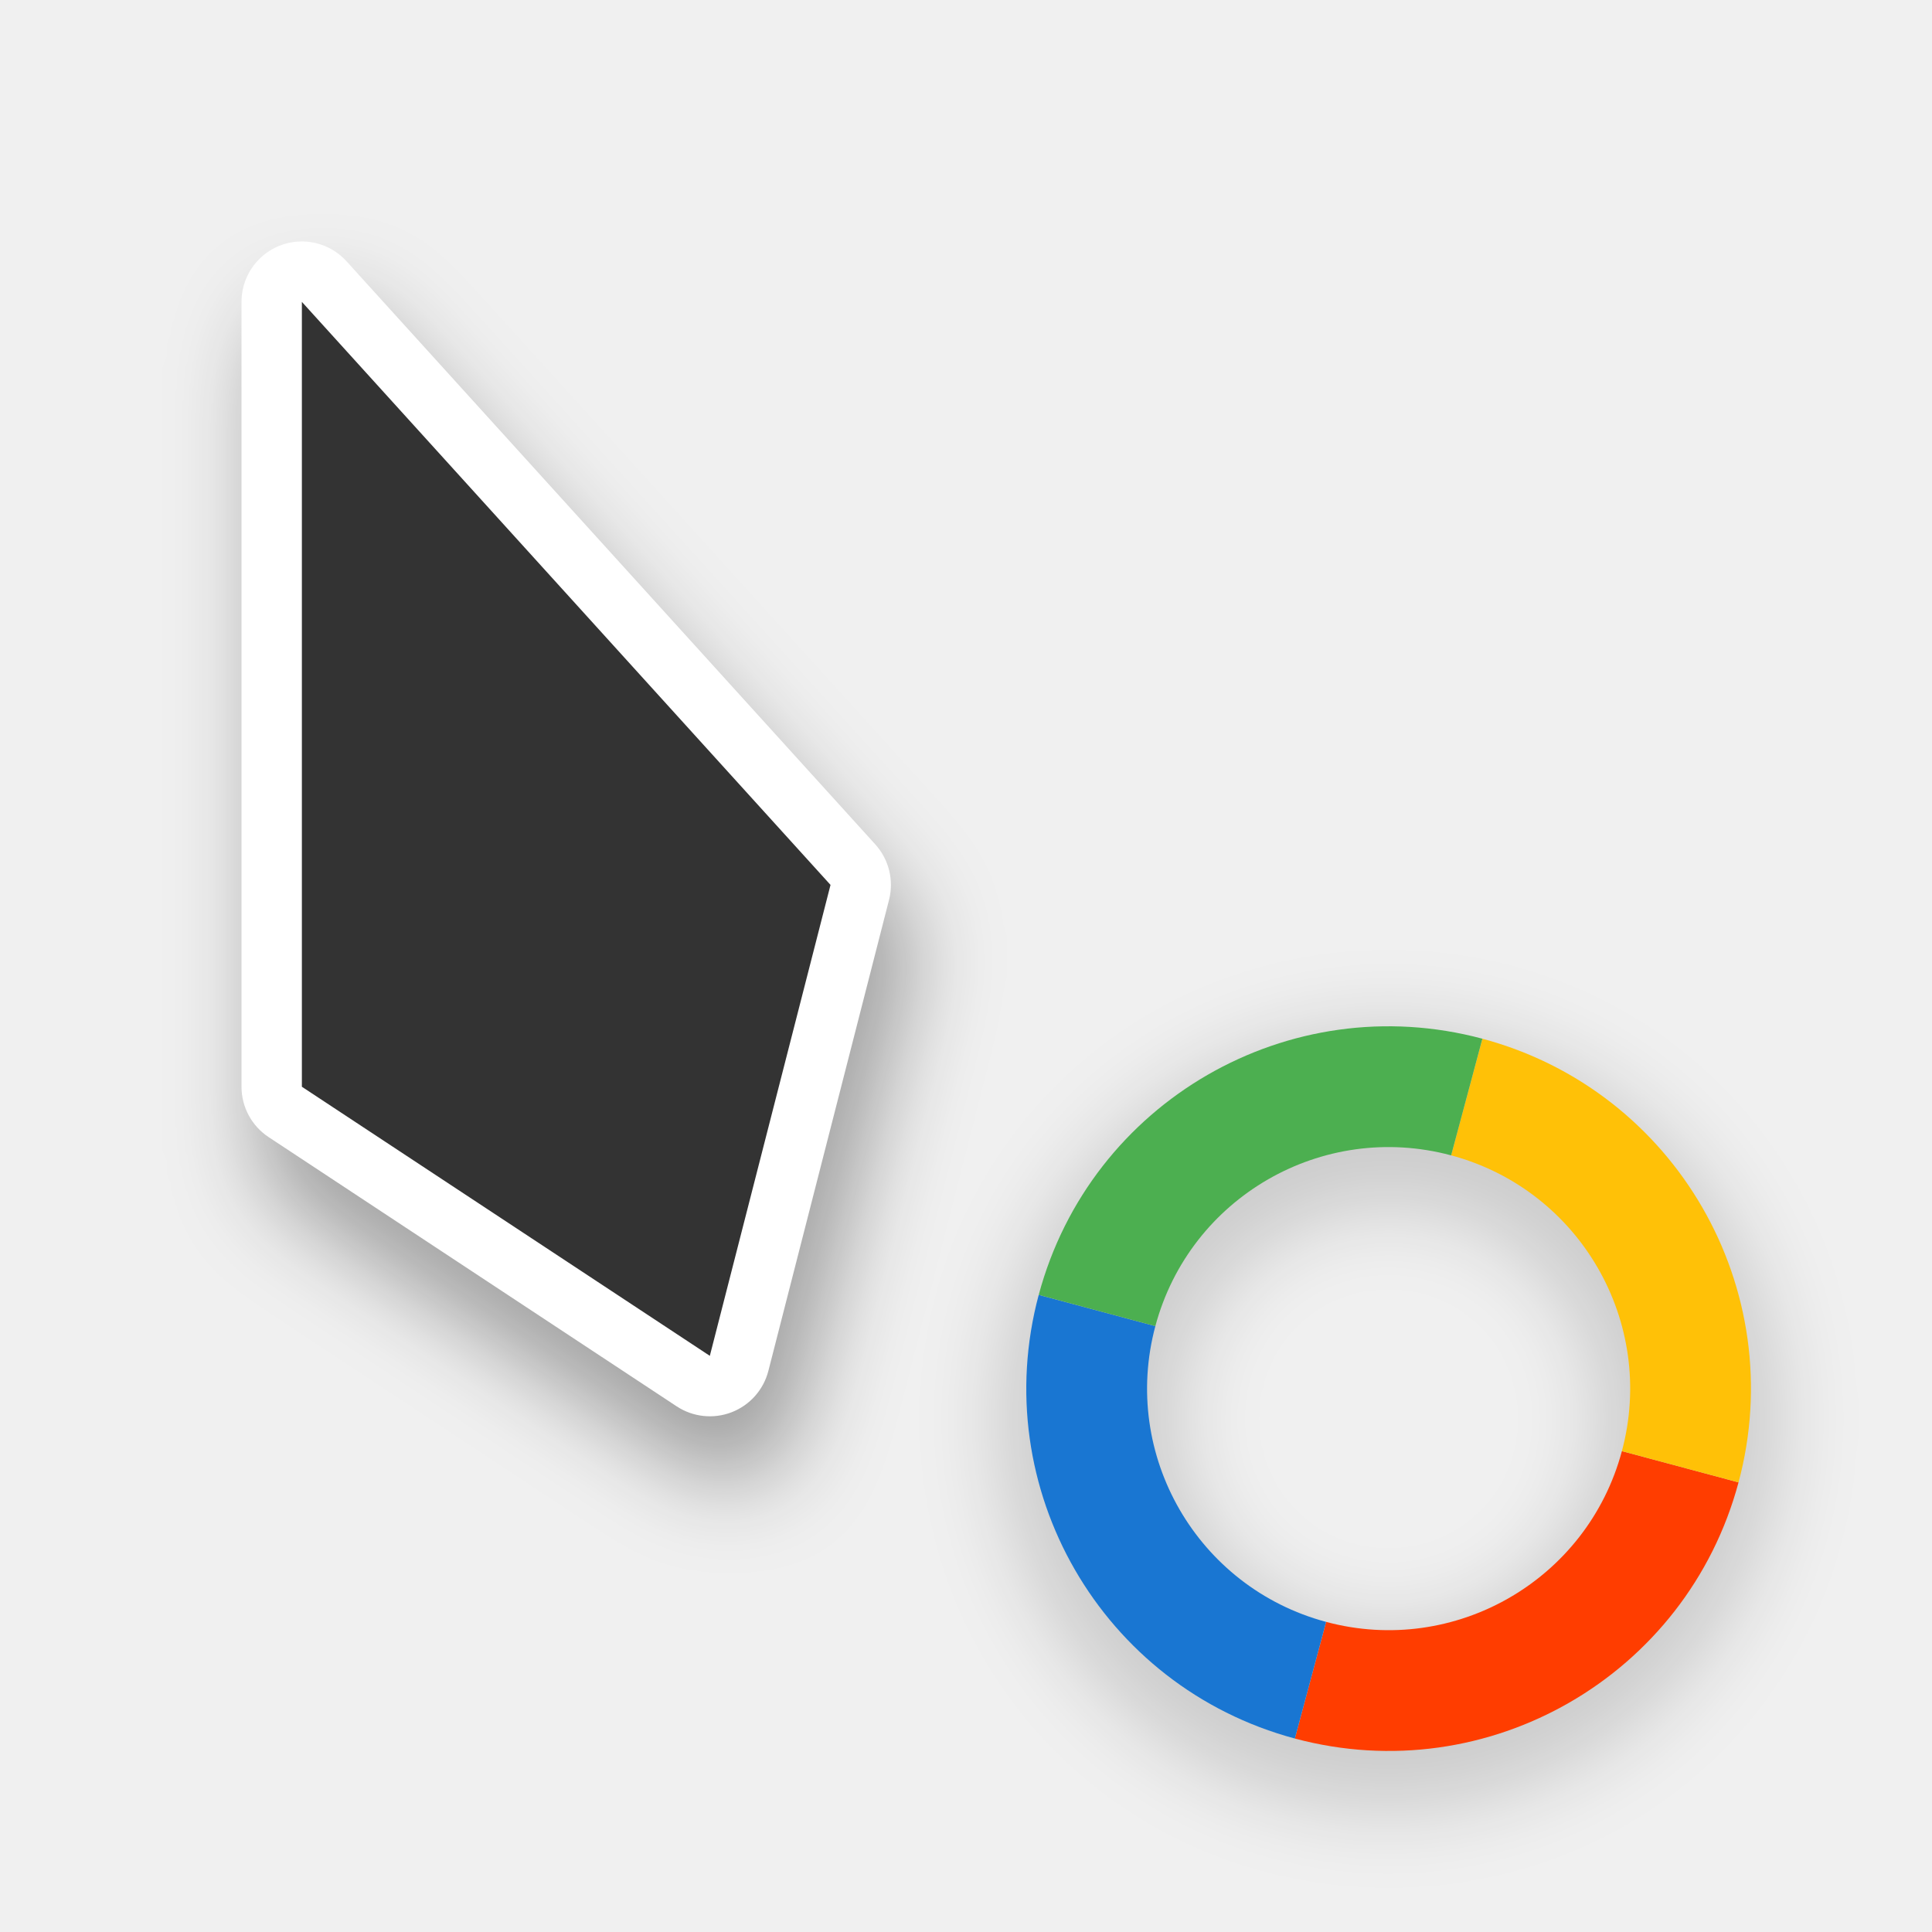
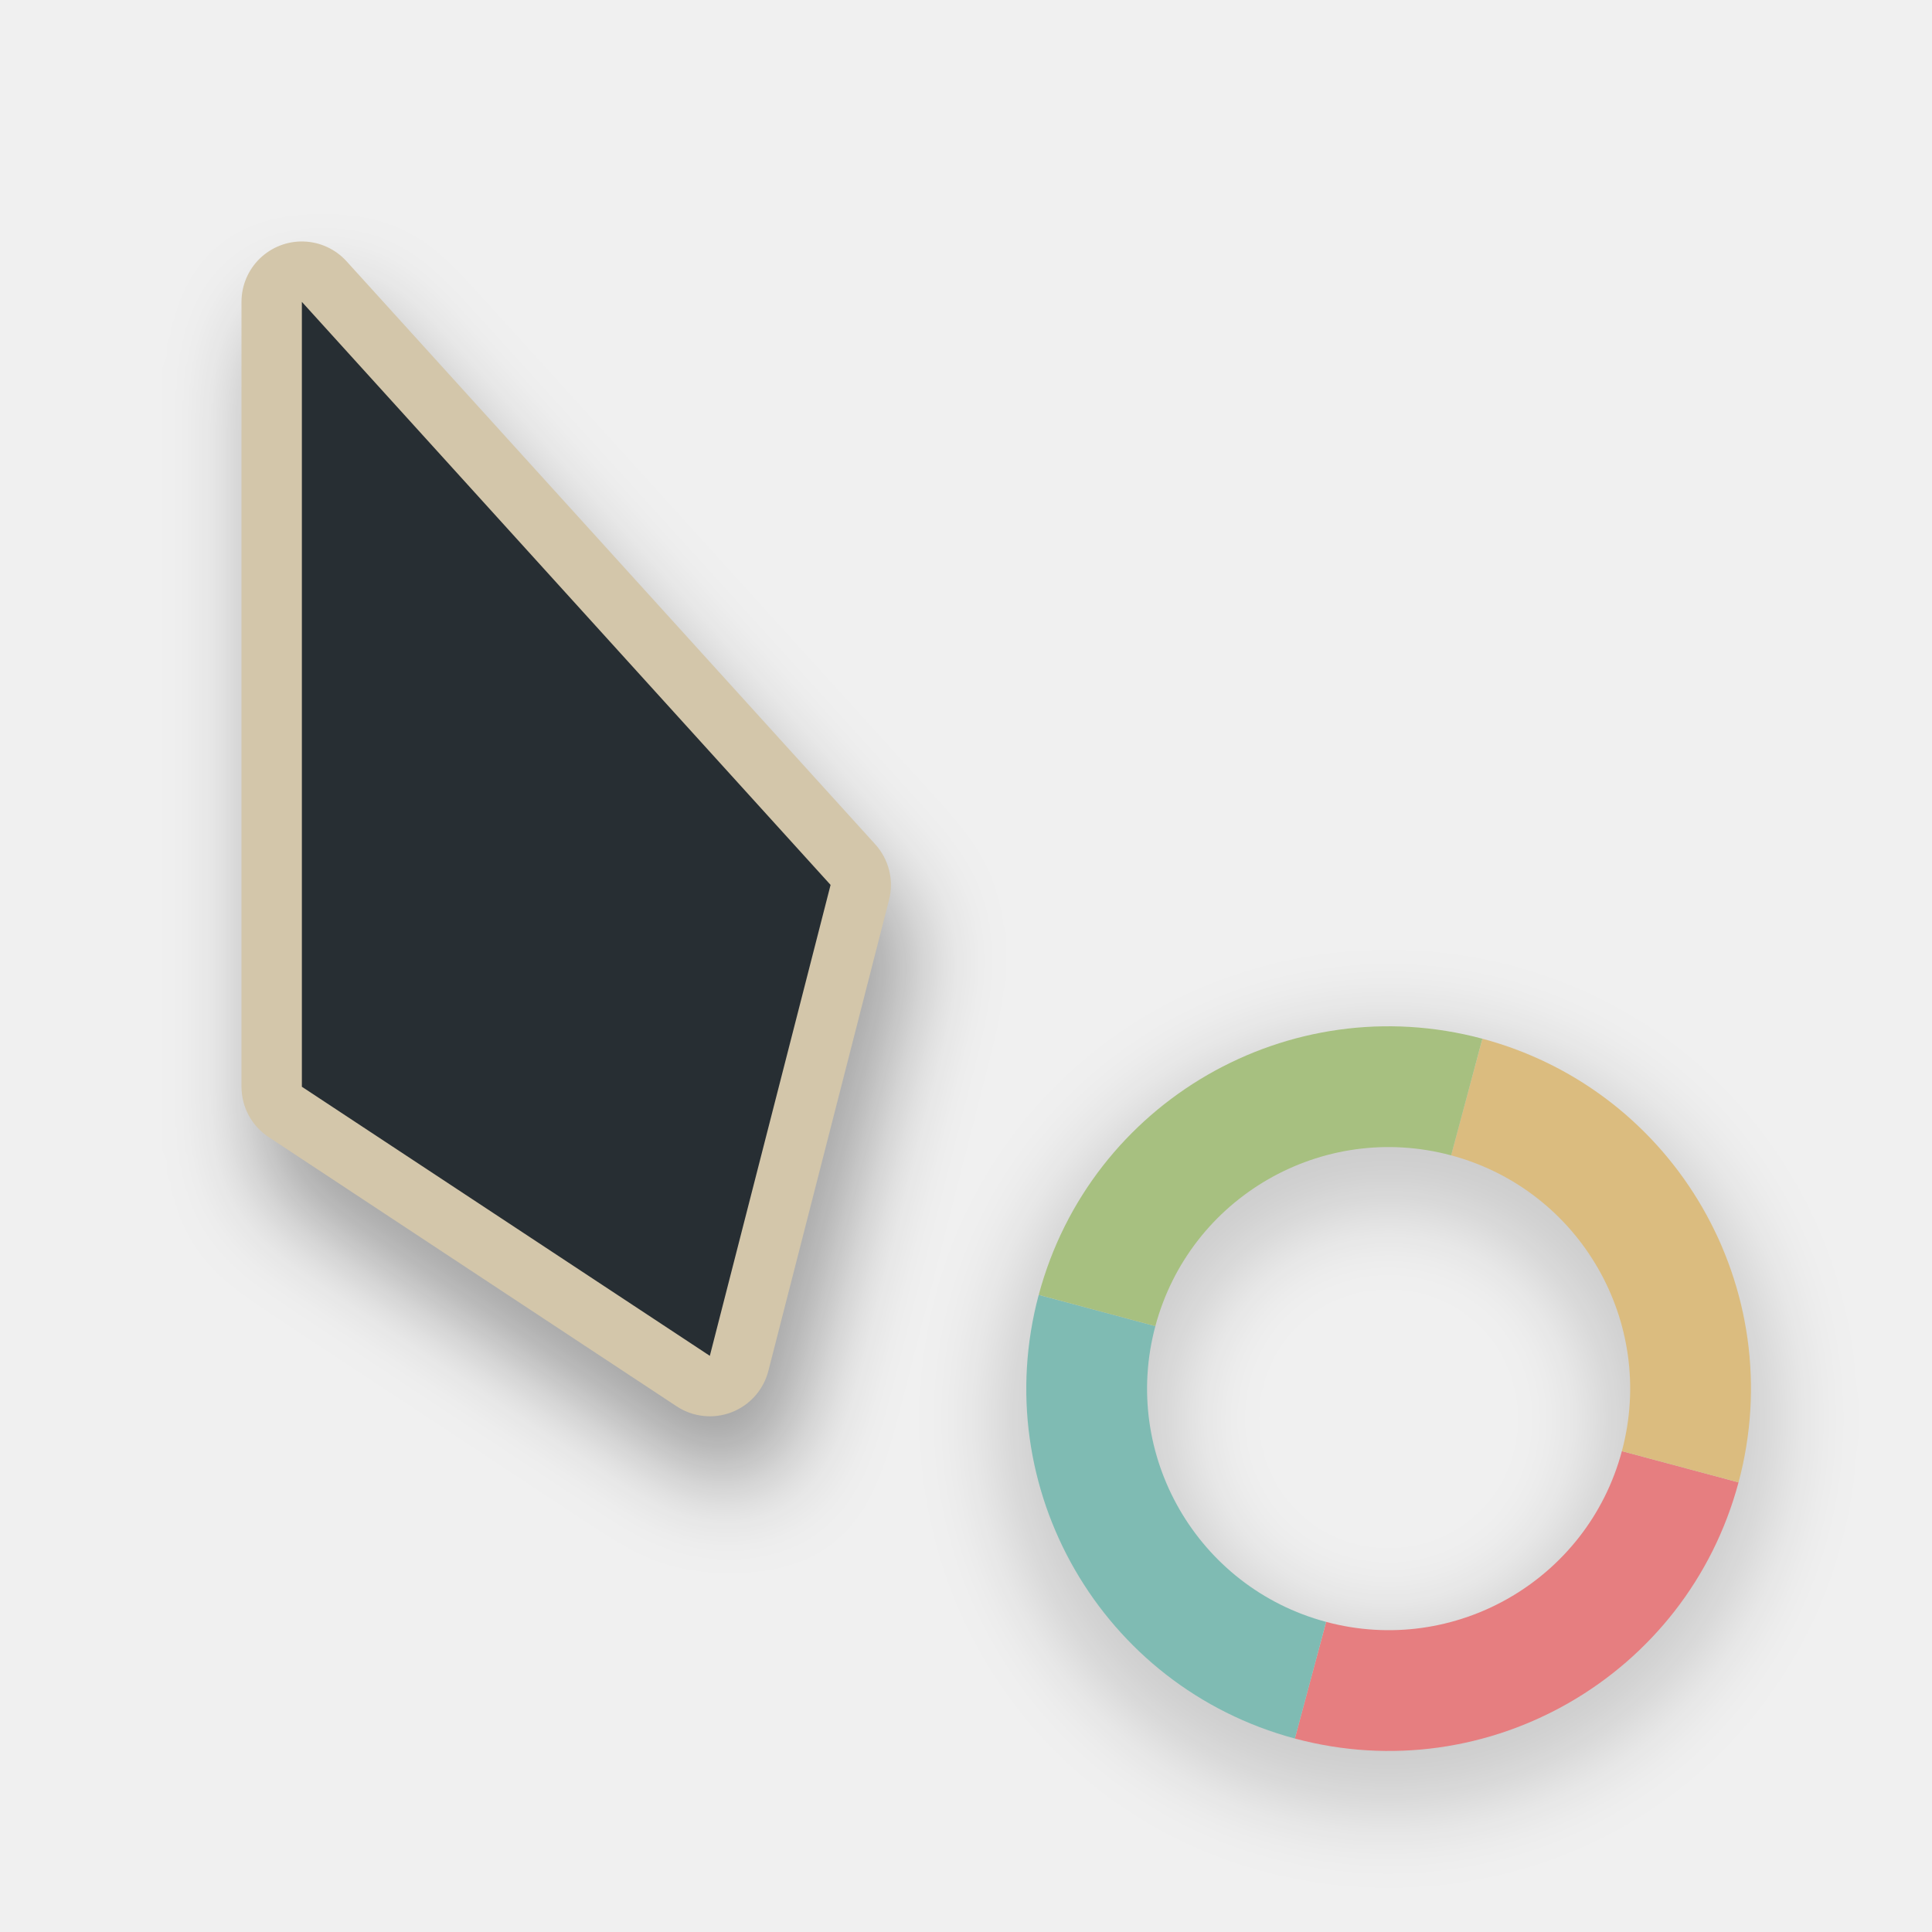
- <svg xmlns="http://www.w3.org/2000/svg" width="32" height="32" version="1.1" viewBox="0 0 32 32" id="svg70">
-   <defs id="defs38">
-     <filter id="b" x="-.162" y="-.095" width="1.324" height="1.191" color-interpolation-filters="sRGB">
-       <feGaussianBlur stdDeviation="0.628" id="feGaussianBlur2" />
+ <svg xmlns="http://www.w3.org/2000/svg" width="32" height="32" viewBox="0 0 32 32">
+   <defs>
+     <filter style="color-interpolation-filters:sRGB" id="a" x="-.12" width="1.24" y="-.12" height="1.24">
+       <feGaussianBlur stdDeviation=".65" />
    </filter>
-     <filter id="h" x="-.12" y="-.12" width="1.24" height="1.24" color-interpolation-filters="sRGB">
-       <feGaussianBlur stdDeviation="0.65" id="feGaussianBlur5" />
-     </filter>
-     <linearGradient id="g" x1="17.871" x2="17.871" y1="7.668" y2="17.893" gradientTransform="matrix(.60764 0 0 .58122 11.1 1033.5)" gradientUnits="userSpaceOnUse">
-       <stop stop-color="#FBB114" offset="0" id="stop8" />
-       <stop stop-color="#FF9508" offset="1" id="stop10" />
-     </linearGradient>
-     <linearGradient id="f" x1="23.954" x2="23.954" y1="8.61" y2="19.256" gradientTransform="matrix(.5582 0 0 .6327 11.1 1033.5)" gradientUnits="userSpaceOnUse">
-       <stop stop-color="#FF645D" offset="0" id="stop13" />
-       <stop stop-color="#FF4332" offset="1" id="stop15" />
-     </linearGradient>
-     <linearGradient id="e" x1="20.127" x2="20.127" y1="19.205" y2="29.033" gradientTransform="matrix(.65219 0 0 .54152 11.1 1033.5)" gradientUnits="userSpaceOnUse">
-       <stop stop-color="#CA70E1" offset="0" id="stop18" />
-       <stop stop-color="#B452CB" offset="1" id="stop20" />
-     </linearGradient>
-     <linearGradient id="d" x1="16.36" x2="16.36" y1="17.893" y2="28.118" gradientTransform="matrix(.60764 0 0 .58122 11.1 1033.5)" gradientUnits="userSpaceOnUse">
-       <stop stop-color="#14ADF6" offset="0" id="stop23" />
-       <stop stop-color="#1191F4" offset="1" id="stop25" />
-     </linearGradient>
-     <linearGradient id="c" x1="13.308" x2="13.308" y1="13.619" y2="24.265" gradientTransform="matrix(.5582 0 0 .6327 11.1 1033.5)" gradientUnits="userSpaceOnUse">
-       <stop stop-color="#52CF30" offset="0" id="stop28" />
-       <stop stop-color="#3BBD1C" offset="1" id="stop30" />
-     </linearGradient>
-     <linearGradient id="a" x1="11.766" x2="11.766" y1="9.377" y2="19.205" gradientTransform="matrix(.65219 0 0 .54152 11.1 1033.5)" gradientUnits="userSpaceOnUse">
-       <stop stop-color="#FFD305" offset="0" id="stop33" />
-       <stop stop-color="#FDCF01" offset="1" id="stop35" />
-     </linearGradient>
-     <filter style="color-interpolation-filters:sRGB" id="filter892" x="-0.12" width="1.24" y="-0.12" height="1.24">
-       <feGaussianBlur stdDeviation="0.65" id="feGaussianBlur894" />
-     </filter>
-     <filter style="color-interpolation-filters:sRGB" id="filter4666" x="-0.169" width="1.337" y="-0.093" height="1.186">
-       <feGaussianBlur stdDeviation="0.755" id="feGaussianBlur4668" />
+     <filter style="color-interpolation-filters:sRGB" id="b" x="-.169" width="1.337" y="-.093" height="1.186">
+       <feGaussianBlur stdDeviation=".755" />
    </filter>
  </defs>
-   <path id="path850" d="M 23,17 A 6.5,6.5 0 0 0 16.5,23.5 6.5,6.5 0 0 0 23,30 6.5,6.5 0 0 0 29.5,23.5 6.5,6.5 0 0 0 23,17 Z m 0,3 A 3.5,3.5 0 0 1 26.5,23.5 3.5,3.5 0 0 1 23,27 3.5,3.5 0 0 1 19.5,23.5 3.5,3.5 0 0 1 23,20 Z" style="opacity:0.15;fill:#000000;paint-order:stroke fill markers;filter:url(#filter892)" />
-   <g id="g4682" transform="translate(-31,1.999999)">
-     <path style="color:#000000;font-style:normal;font-variant:normal;font-weight:normal;font-stretch:normal;font-size:medium;line-height:normal;font-family:sans-serif;font-variant-ligatures:normal;font-variant-position:normal;font-variant-caps:normal;font-variant-numeric:normal;font-variant-alternates:normal;font-feature-settings:normal;text-indent:0;text-align:start;text-decoration:none;text-decoration-line:none;text-decoration-style:solid;text-decoration-color:#000000;letter-spacing:normal;word-spacing:normal;text-transform:none;writing-mode:lr-tb;direction:ltr;text-orientation:mixed;dominant-baseline:auto;baseline-shift:baseline;text-anchor:start;white-space:normal;shape-padding:0;clip-rule:nonzero;display:inline;overflow:visible;visibility:visible;opacity:0.35;isolation:auto;mix-blend-mode:normal;color-interpolation:sRGB;color-interpolation-filters:linearRGB;solid-color:#000000;solid-opacity:1;vector-effect:none;fill:#000000;fill-opacity:1;fill-rule:nonzero;stroke:none;stroke-width:2;stroke-linecap:round;stroke-linejoin:round;stroke-miterlimit:4;stroke-dasharray:none;stroke-dashoffset:0;stroke-opacity:1;paint-order:stroke fill markers;filter:url(#filter4666);color-rendering:auto;image-rendering:auto;shape-rendering:auto;text-rendering:auto;enable-background:accumulate" d="m 36.379,3.07 a 1,1 0 0 0 -1.033,1 v 13 a 1,1 0 0 0 0.449,0.834 l 6.758,4.459 a 1,1 0 0 0 1.52,-0.588 l 1.998,-7.799 A 1,1 0 0 0 45.844,13.057 L 37.086,3.398 A 1,1 0 0 0 36.379,3.07 Z M 37.346,6.662 44,14 42.482,19.92 37.346,16.531 Z" id="path4556" />
-     <path id="path4552" d="M 36.033,2 A 1,1 0 0 0 35,3 v 13 a 1,1 0 0 0 0.449,0.834 l 6.758,4.459 a 1,1 0 0 0 1.52,-0.588 L 45.725,12.906 A 1,1 0 0 0 45.498,11.986 L 36.74,2.328 A 1,1 0 0 0 36.033,2 Z M 37,5.592 43.654,12.93 42.137,18.85 37,15.461 Z" style="color:#000000;font-style:normal;font-variant:normal;font-weight:normal;font-stretch:normal;font-size:medium;line-height:normal;font-family:sans-serif;font-variant-ligatures:normal;font-variant-position:normal;font-variant-caps:normal;font-variant-numeric:normal;font-variant-alternates:normal;font-feature-settings:normal;text-indent:0;text-align:start;text-decoration:none;text-decoration-line:none;text-decoration-style:solid;text-decoration-color:#000000;letter-spacing:normal;word-spacing:normal;text-transform:none;writing-mode:lr-tb;direction:ltr;text-orientation:mixed;dominant-baseline:auto;baseline-shift:baseline;text-anchor:start;white-space:normal;shape-padding:0;clip-rule:nonzero;display:inline;overflow:visible;visibility:visible;opacity:1;isolation:auto;mix-blend-mode:normal;color-interpolation:sRGB;color-interpolation-filters:linearRGB;solid-color:#000000;solid-opacity:1;vector-effect:none;fill:#ffffff;fill-opacity:1;fill-rule:nonzero;stroke:none;stroke-width:2;stroke-linecap:round;stroke-linejoin:round;stroke-miterlimit:4;stroke-dasharray:none;stroke-dashoffset:0;stroke-opacity:1;paint-order:stroke fill markers;color-rendering:auto;image-rendering:auto;shape-rendering:auto;text-rendering:auto;enable-background:accumulate" />
-     <path id="rect4546" d="m 36,3 v 13 l 6.757,4.457 1.999,-7.8 z" style="opacity:1;fill:#333333;fill-opacity:1;stroke:none;stroke-width:2.237;stroke-linecap:round;stroke-linejoin:round;stroke-miterlimit:4;stroke-dasharray:none;stroke-opacity:1;paint-order:stroke fill markers" />
-   </g>
-   <g id="g964" transform="rotate(-165,23,23)">
-     <path id="circle913" d="m 23,17 a 6,6 0 0 0 -6,6 h 2 a 4,4 0 0 1 4,-4 z" style="fill:#ff3d00;fill-opacity:1;stroke-width:0.923;paint-order:stroke fill markers" />
-     <path style="fill:#1976d2;fill-opacity:1;stroke-width:0.923;paint-order:stroke fill markers" d="m 23,17 a 6,6 0 0 1 6,6 h -2 a 4,4 0 0 0 -4,-4 z" id="path954" />
-     <path style="fill:#ffc107;fill-opacity:1;stroke-width:0.923;paint-order:stroke fill markers" d="m 23,29 a 6,6 0 0 1 -6,-6 h 2 a 4,4 0 0 0 4,4 z" id="path956" />
-     <path id="path958" d="m 23,29 a 6,6 0 0 0 6,-6 h -2 a 4,4 0 0 1 -4,4 z" style="fill:#4caf50;fill-opacity:1;stroke-width:0.923;paint-order:stroke fill markers" />
-   </g>
+   <path d="M23 17a6.5 6.5 0 0 0-6.5 6.5A6.5 6.5 0 0 0 23 30a6.5 6.5 0 0 0 6.5-6.5A6.5 6.5 0 0 0 23 17m0 3a3.5 3.5 0 0 1 3.5 3.5A3.5 3.5 0 0 1 23 27a3.5 3.5 0 0 1-3.5-3.5A3.5 3.5 0 0 1 23 20" style="opacity:.15;fill:#000;paint-order:stroke fill markers;filter:url(#a)" />
+   <path style="color:#000;font-style:normal;font-variant:normal;font-weight:400;font-stretch:normal;font-size:medium;line-height:normal;font-family:sans-serif;font-variant-ligatures:normal;font-variant-position:normal;font-variant-caps:normal;font-variant-numeric:normal;font-variant-alternates:normal;font-feature-settings:normal;text-indent:0;text-align:start;text-decoration:none;text-decoration-line:none;text-decoration-style:solid;text-decoration-color:#000;letter-spacing:normal;word-spacing:normal;text-transform:none;writing-mode:lr-tb;direction:ltr;text-orientation:mixed;dominant-baseline:auto;baseline-shift:baseline;text-anchor:start;white-space:normal;shape-padding:0;clip-rule:nonzero;display:inline;overflow:visible;visibility:visible;opacity:.35;isolation:auto;mix-blend-mode:normal;color-interpolation:sRGB;color-interpolation-filters:linearRGB;solid-color:#000;solid-opacity:1;vector-effect:none;fill:#000;fill-opacity:1;fill-rule:nonzero;stroke:none;stroke-width:2;stroke-linecap:round;stroke-linejoin:round;stroke-miterlimit:4;stroke-dasharray:none;stroke-dashoffset:0;stroke-opacity:1;paint-order:stroke fill markers;filter:url(#b);color-rendering:auto;image-rendering:auto;shape-rendering:auto;text-rendering:auto;enable-background:accumulate" d="M36.379 3.07a1 1 0 0 0-1.033 1v13a1 1 0 0 0 .449.834l6.758 4.46a1 1 0 0 0 1.52-.589l1.997-7.798a1 1 0 0 0-.226-.92l-8.758-9.659a1 1 0 0 0-.707-.328m.967 3.592L44 14l-1.518 5.92-5.136-3.389Z" transform="translate(-31 2)" />
+   <path d="M36.033 2A1 1 0 0 0 35 3v13a1 1 0 0 0 .45.834l6.757 4.459a1 1 0 0 0 1.52-.588l1.998-7.799a1 1 0 0 0-.227-.92L36.74 2.328A1 1 0 0 0 36.033 2M37 5.592l6.654 7.338-1.517 5.92L37 15.46Z" style="color:#000;font-style:normal;font-variant:normal;font-weight:400;font-stretch:normal;font-size:medium;line-height:normal;font-family:sans-serif;font-variant-ligatures:normal;font-variant-position:normal;font-variant-caps:normal;font-variant-numeric:normal;font-variant-alternates:normal;font-feature-settings:normal;text-indent:0;text-align:start;text-decoration:none;text-decoration-line:none;text-decoration-style:solid;text-decoration-color:#000;letter-spacing:normal;word-spacing:normal;text-transform:none;writing-mode:lr-tb;direction:ltr;text-orientation:mixed;dominant-baseline:auto;baseline-shift:baseline;text-anchor:start;white-space:normal;shape-padding:0;clip-rule:nonzero;display:inline;overflow:visible;visibility:visible;opacity:1;isolation:auto;mix-blend-mode:normal;color-interpolation:sRGB;color-interpolation-filters:linearRGB;solid-color:#000;solid-opacity:1;vector-effect:none;fill:#d3c6aa;fill-opacity:1;fill-rule:nonzero;stroke:none;stroke-width:2;stroke-linecap:round;stroke-linejoin:round;stroke-miterlimit:4;stroke-dasharray:none;stroke-dashoffset:0;stroke-opacity:1;paint-order:stroke fill markers;color-rendering:auto;image-rendering:auto;shape-rendering:auto;text-rendering:auto;enable-background:accumulate" transform="translate(-31 2)" />
+   <path d="M36 3v13l6.757 4.457 2-7.8z" style="opacity:1;fill:#272e33;fill-opacity:1;stroke:none;stroke-width:2.237;stroke-linecap:round;stroke-linejoin:round;stroke-miterlimit:4;stroke-dasharray:none;stroke-opacity:1;paint-order:stroke fill markers" transform="translate(-31 2)" />
+   <path d="M23 17a6 6 0 0 0-6 6h2a4 4 0 0 1 4-4z" style="fill:#e67e80;fill-opacity:1;stroke-width:.923;paint-order:stroke fill markers" transform="rotate(-165 23 23)" />
+   <path style="fill:#7fbbb3;fill-opacity:1;stroke-width:.923;paint-order:stroke fill markers" d="M23 17a6 6 0 0 1 6 6h-2a4 4 0 0 0-4-4z" transform="rotate(-165 23 23)" />
+   <path style="fill:#dbbc7f;fill-opacity:1;stroke-width:.923;paint-order:stroke fill markers" d="M23 29a6 6 0 0 1-6-6h2a4 4 0 0 0 4 4z" transform="rotate(-165 23 23)" />
+   <path d="M23 29a6 6 0 0 0 6-6h-2a4 4 0 0 1-4 4z" style="fill:#a7c080;fill-opacity:1;stroke-width:.923;paint-order:stroke fill markers" transform="rotate(-165 23 23)" />
</svg>
